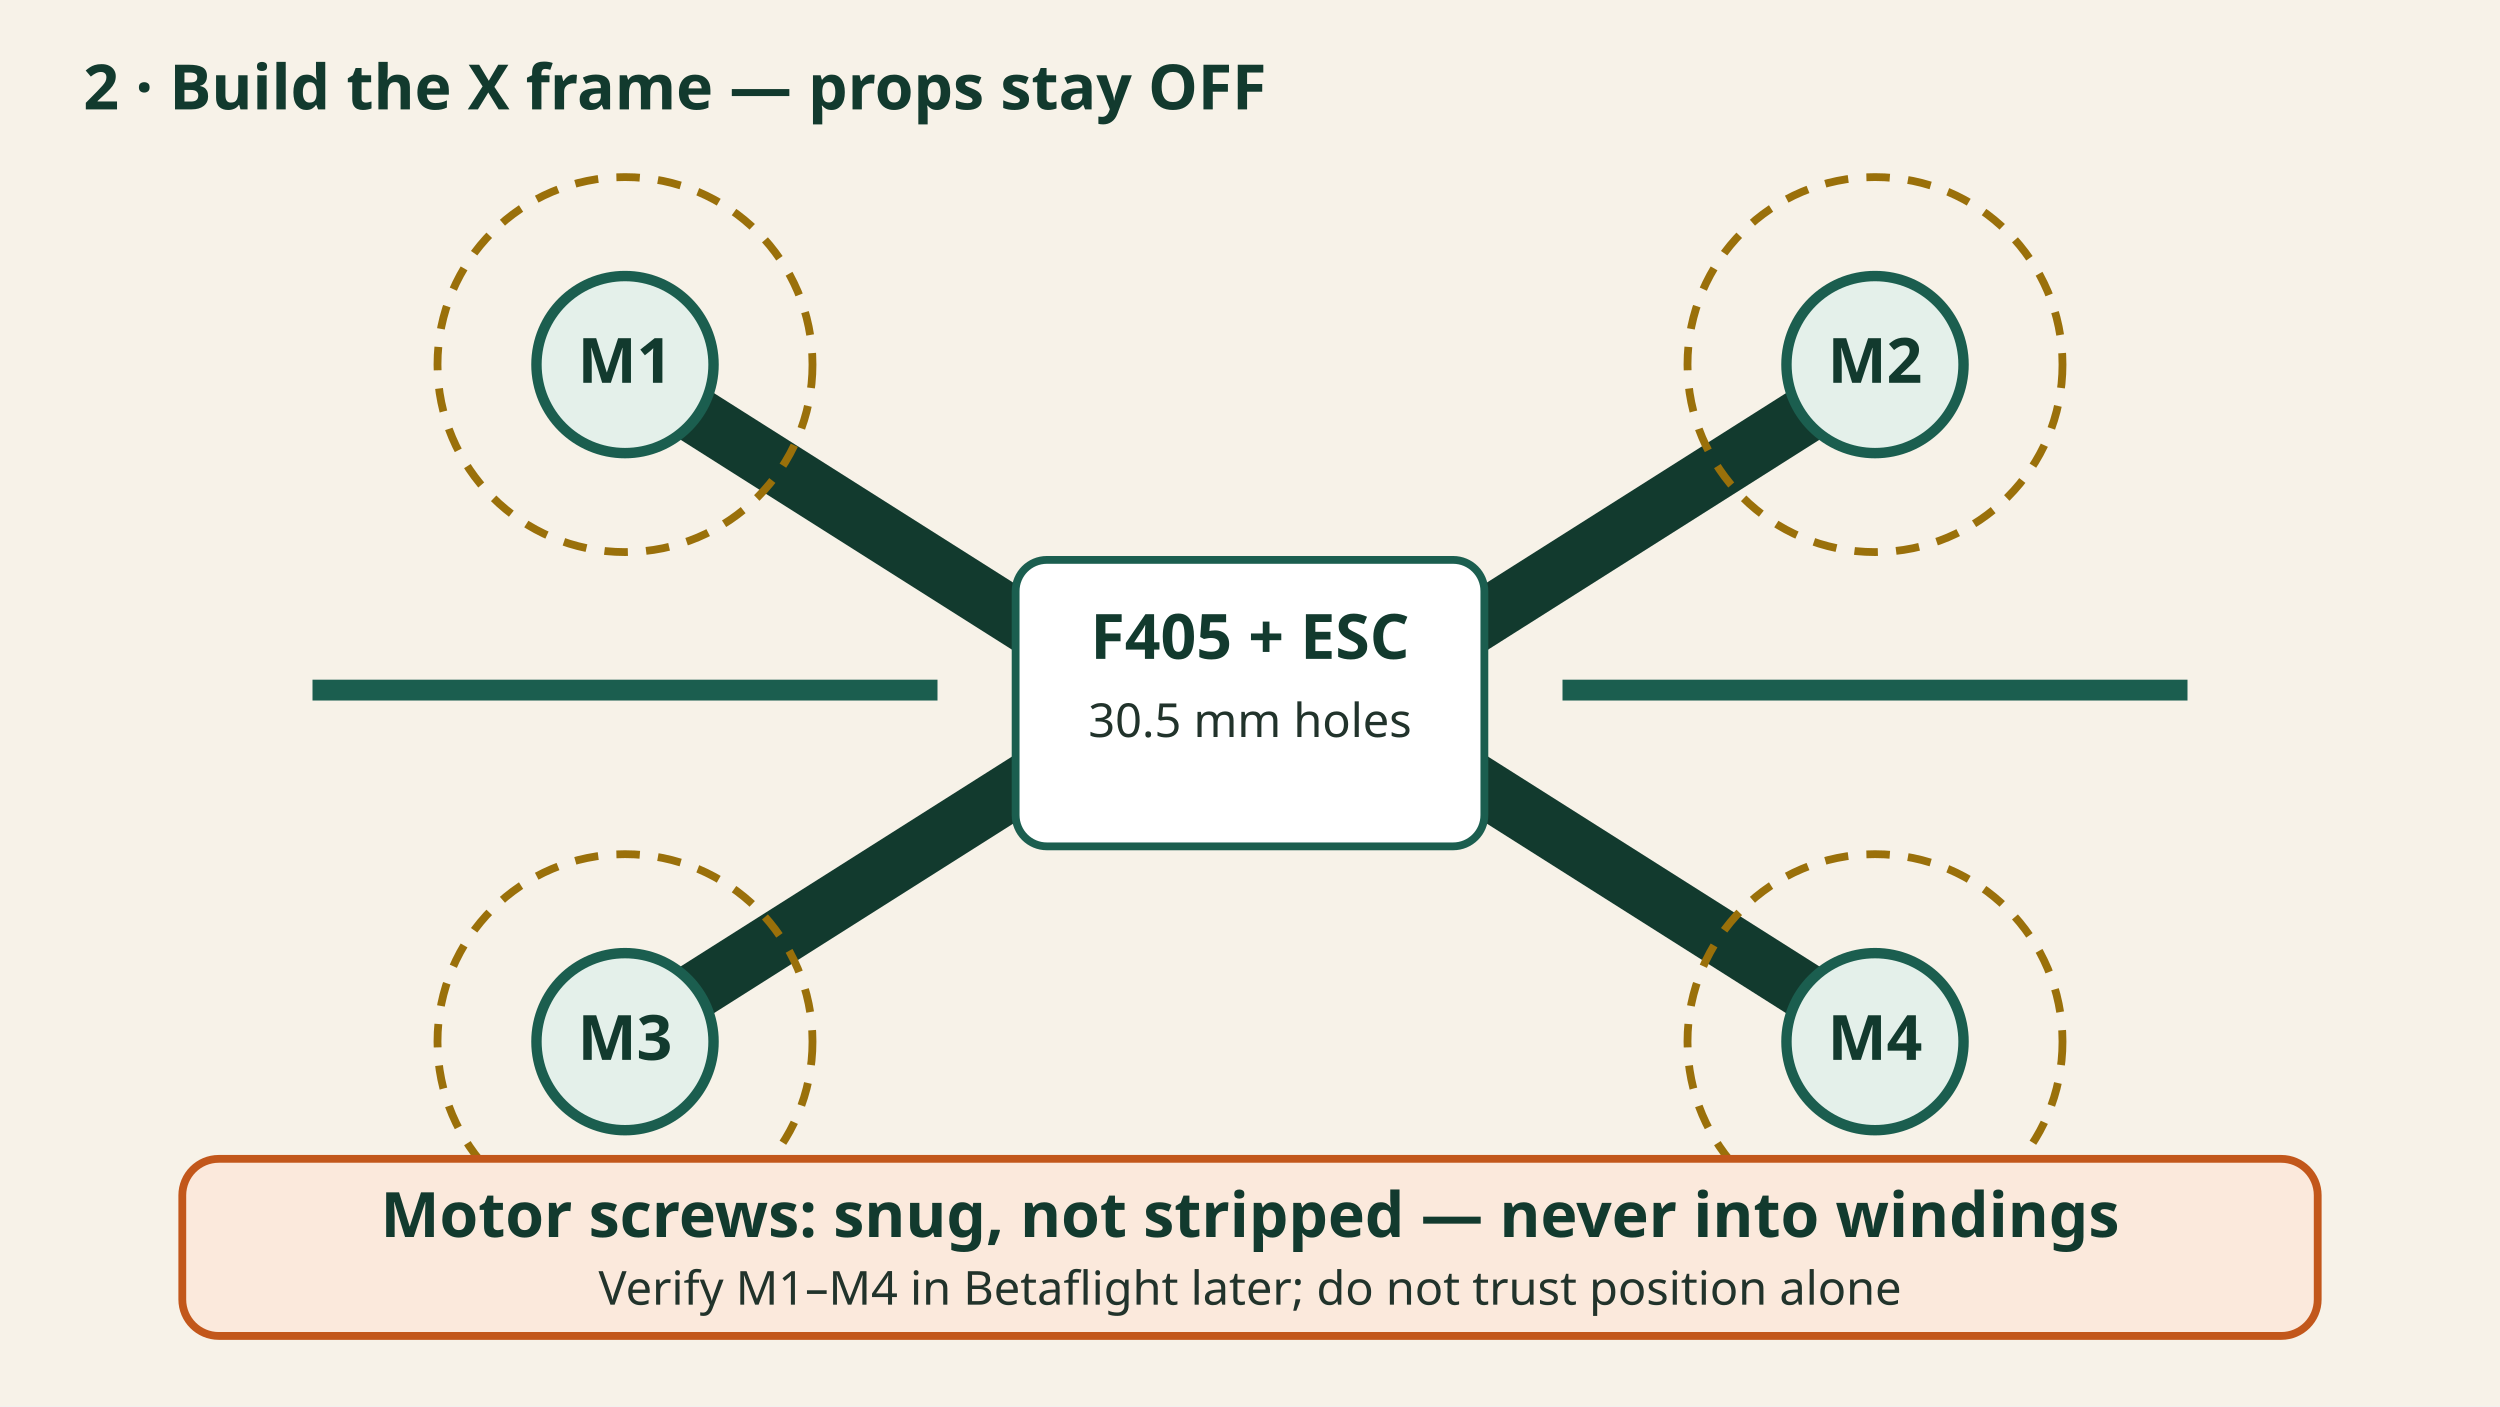
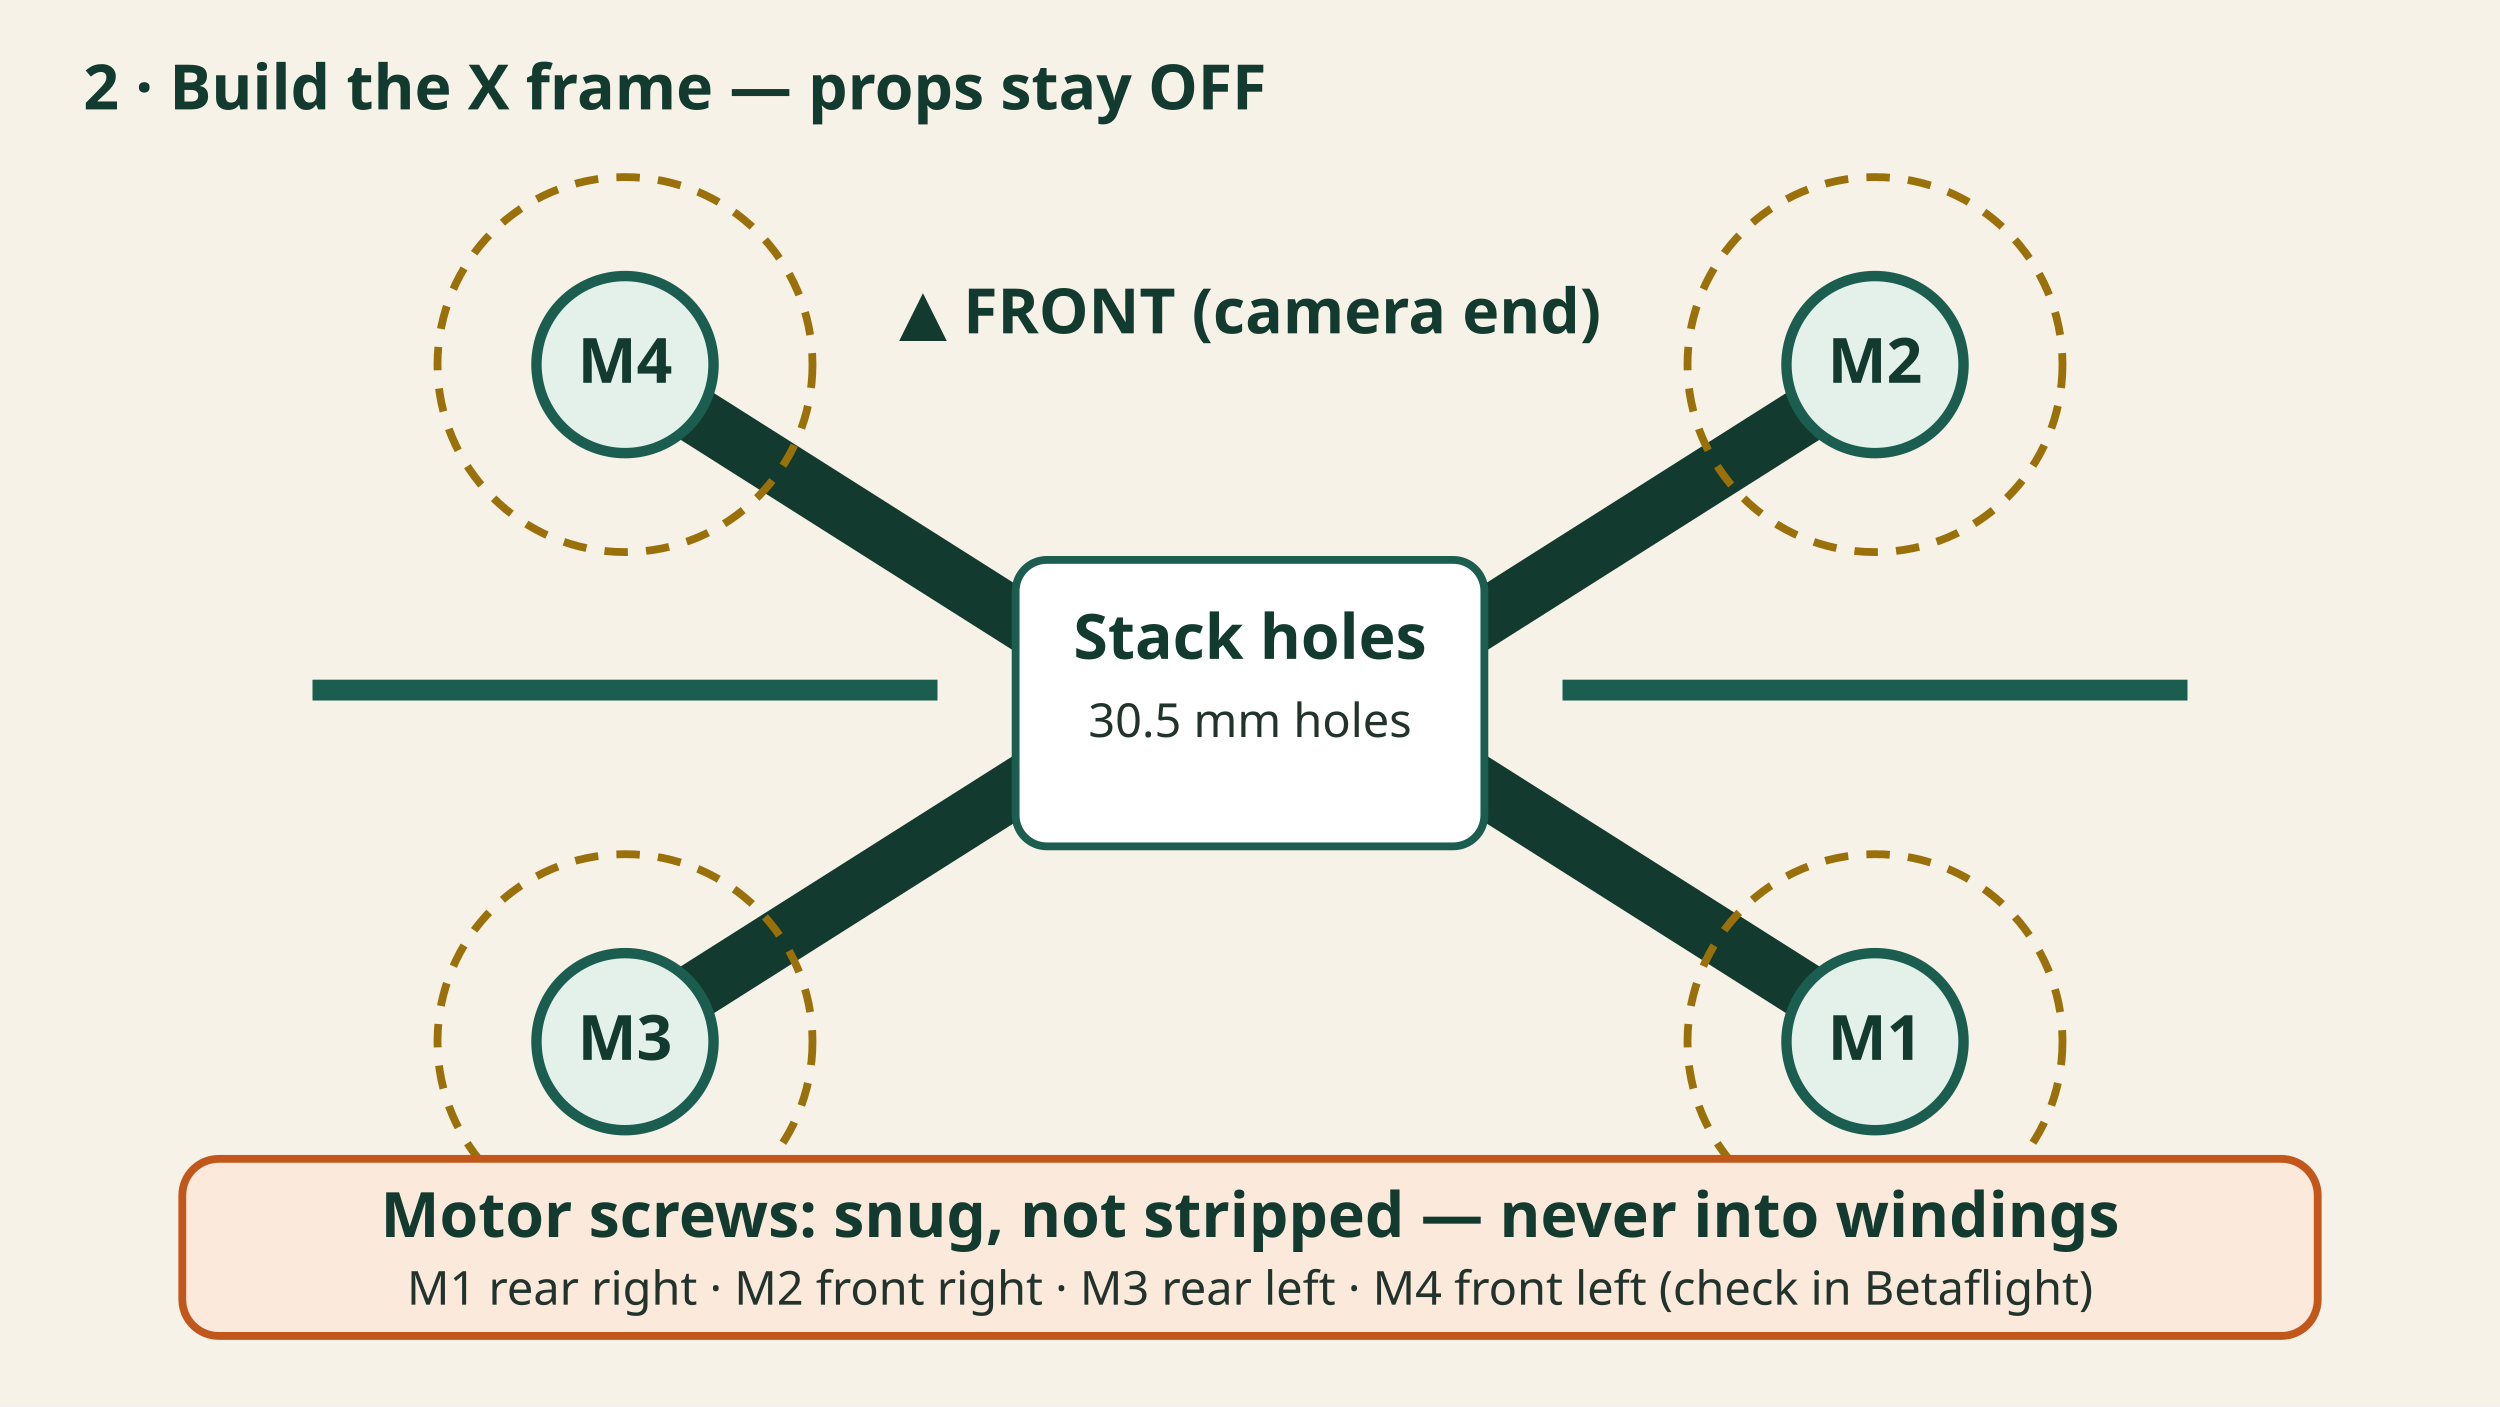
<svg xmlns="http://www.w3.org/2000/svg" viewBox="0 0 960 540" role="img" aria-labelledby="title desc">
  <rect width="960" height="540" fill="#f7f2e8" />
  <style>.t{font:700 24px 'Segoe UI',sans-serif;fill:#123a2e}.s{font:18px 'Segoe UI',sans-serif;fill:#21332b}.f{stroke:#123a2e;stroke-width:22;stroke-linecap:round}.m{fill:#e4f0ea;stroke:#1b5e4f;stroke-width:4}.p{fill:none;stroke:#9a700a;stroke-width:3;stroke-dasharray:9 7}.a{fill:#fff;stroke:#1b5e4f;stroke-width:3}.w{fill:#fbe9dc;stroke:#c2571b;stroke-width:3;rx:14}</style>
  <text x="32" y="42" class="t">2 · Build the X frame — props stay OFF</text>
  <path d="M410 250 L260 155 M550 250 L700 155 M410 290 L260 385 M550 290 L700 385" class="f" />
  <circle cx="240" cy="140" r="72" class="p" />
  <circle cx="720" cy="140" r="72" class="p" />
  <circle cx="240" cy="400" r="72" class="p" />
  <circle cx="720" cy="400" r="72" class="p" />
  <rect x="390" y="215" width="180" height="110" rx="12" class="a" />
-   <text x="480" y="253" text-anchor="middle" class="t">F405 + ESC</text>
+   <text x="480" y="253" text-anchor="middle" class="t">Stack holes</text>
  <text x="480" y="283" text-anchor="middle" class="s">30.5 mm holes</text>
  <circle cx="240" cy="140" r="34" class="m" />
  <circle cx="720" cy="140" r="34" class="m" />
  <circle cx="240" cy="400" r="34" class="m" />
  <circle cx="720" cy="400" r="34" class="m" />
-   <text x="240" y="147" text-anchor="middle" class="t">M1</text>
+   <text x="240" y="147" text-anchor="middle" class="t">M4</text>
  <text x="720" y="147" text-anchor="middle" class="t">M2</text>
  <text x="240" y="407" text-anchor="middle" class="t">M3</text>
-   <text x="720" y="407" text-anchor="middle" class="t">M4</text>
+   <text x="720" y="407" text-anchor="middle" class="t">M1</text>
  <path d="M120 265 H360 M600 265 H840" stroke="#1b5e4f" stroke-width="8" />
  <rect x="70" y="445" width="820" height="68" class="w" />
  <text x="480" y="475" text-anchor="middle" class="t">Motor screws: snug, not stripped — never into windings</text>
-   <text x="480" y="501" text-anchor="middle" class="s">Verify M1–M4 in Betaflight later; do not trust position alone</text>
+   <text x="480" y="501" text-anchor="middle" class="s">M1 rear right · M2 front right · M3 rear left · M4 front left (check in Betaflight)</text>
+   <text x="480" y="128" text-anchor="middle" class="t">▲ FRONT (camera end)</text>
</svg>
